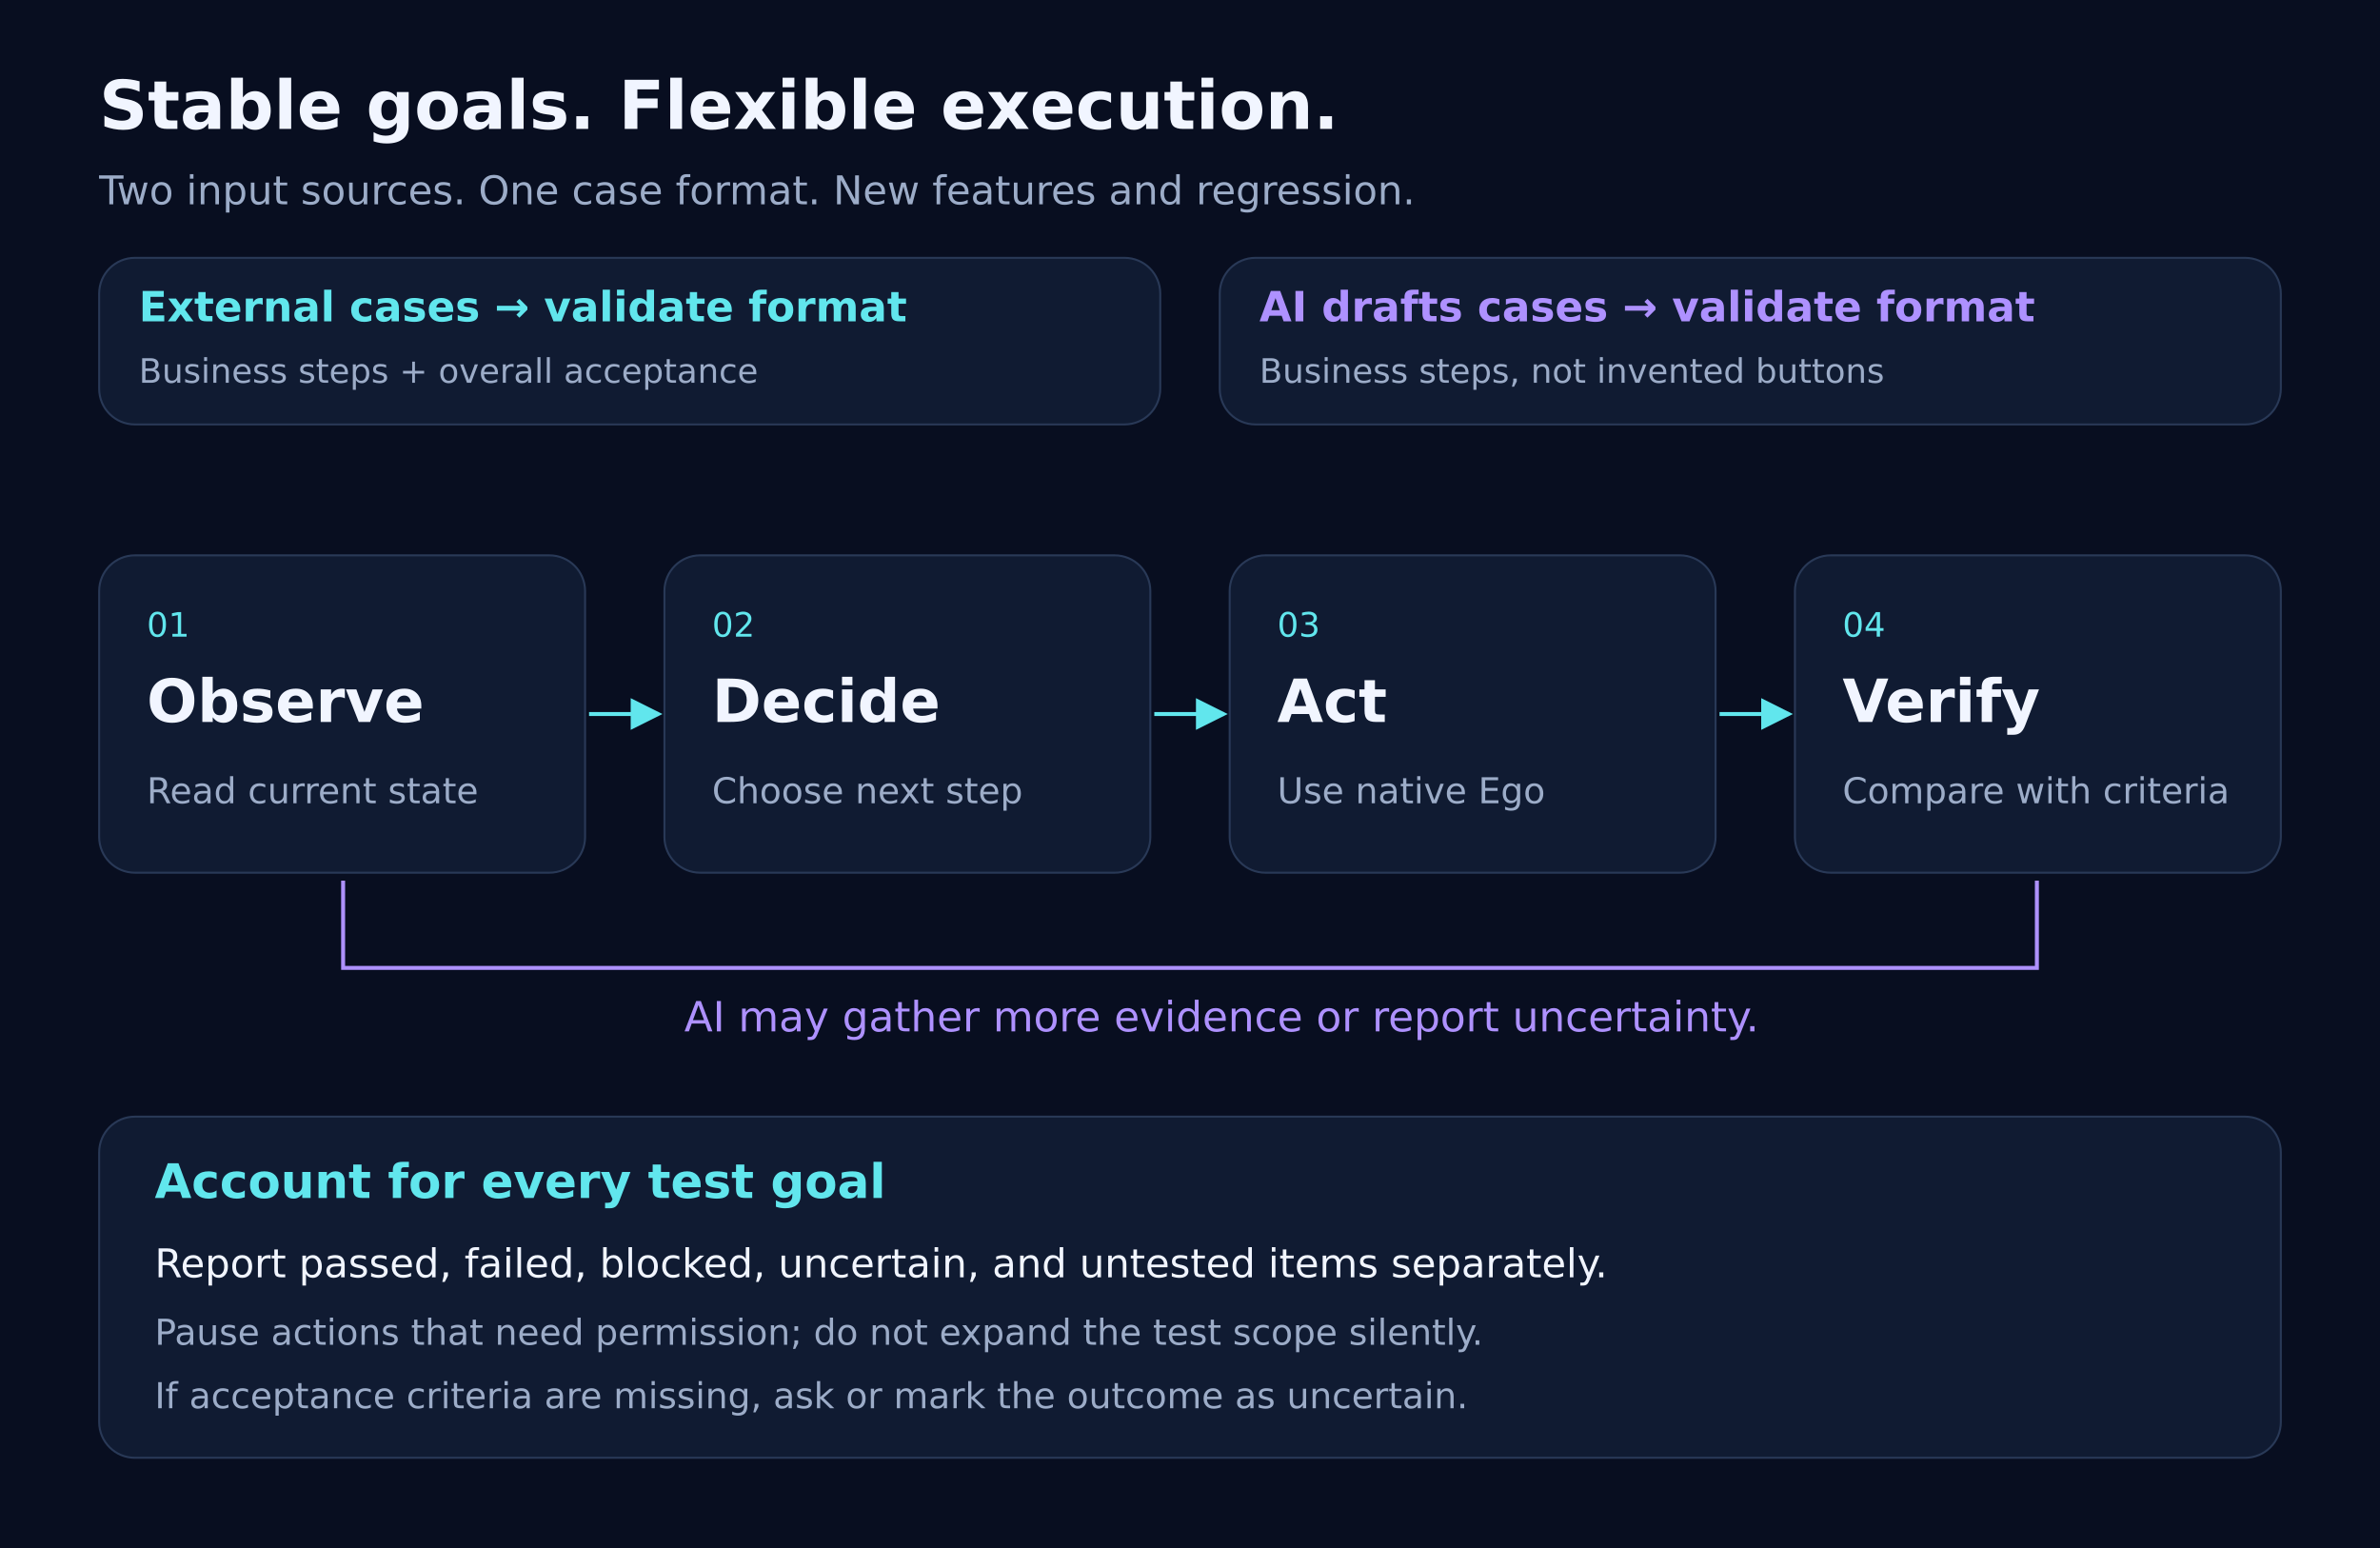
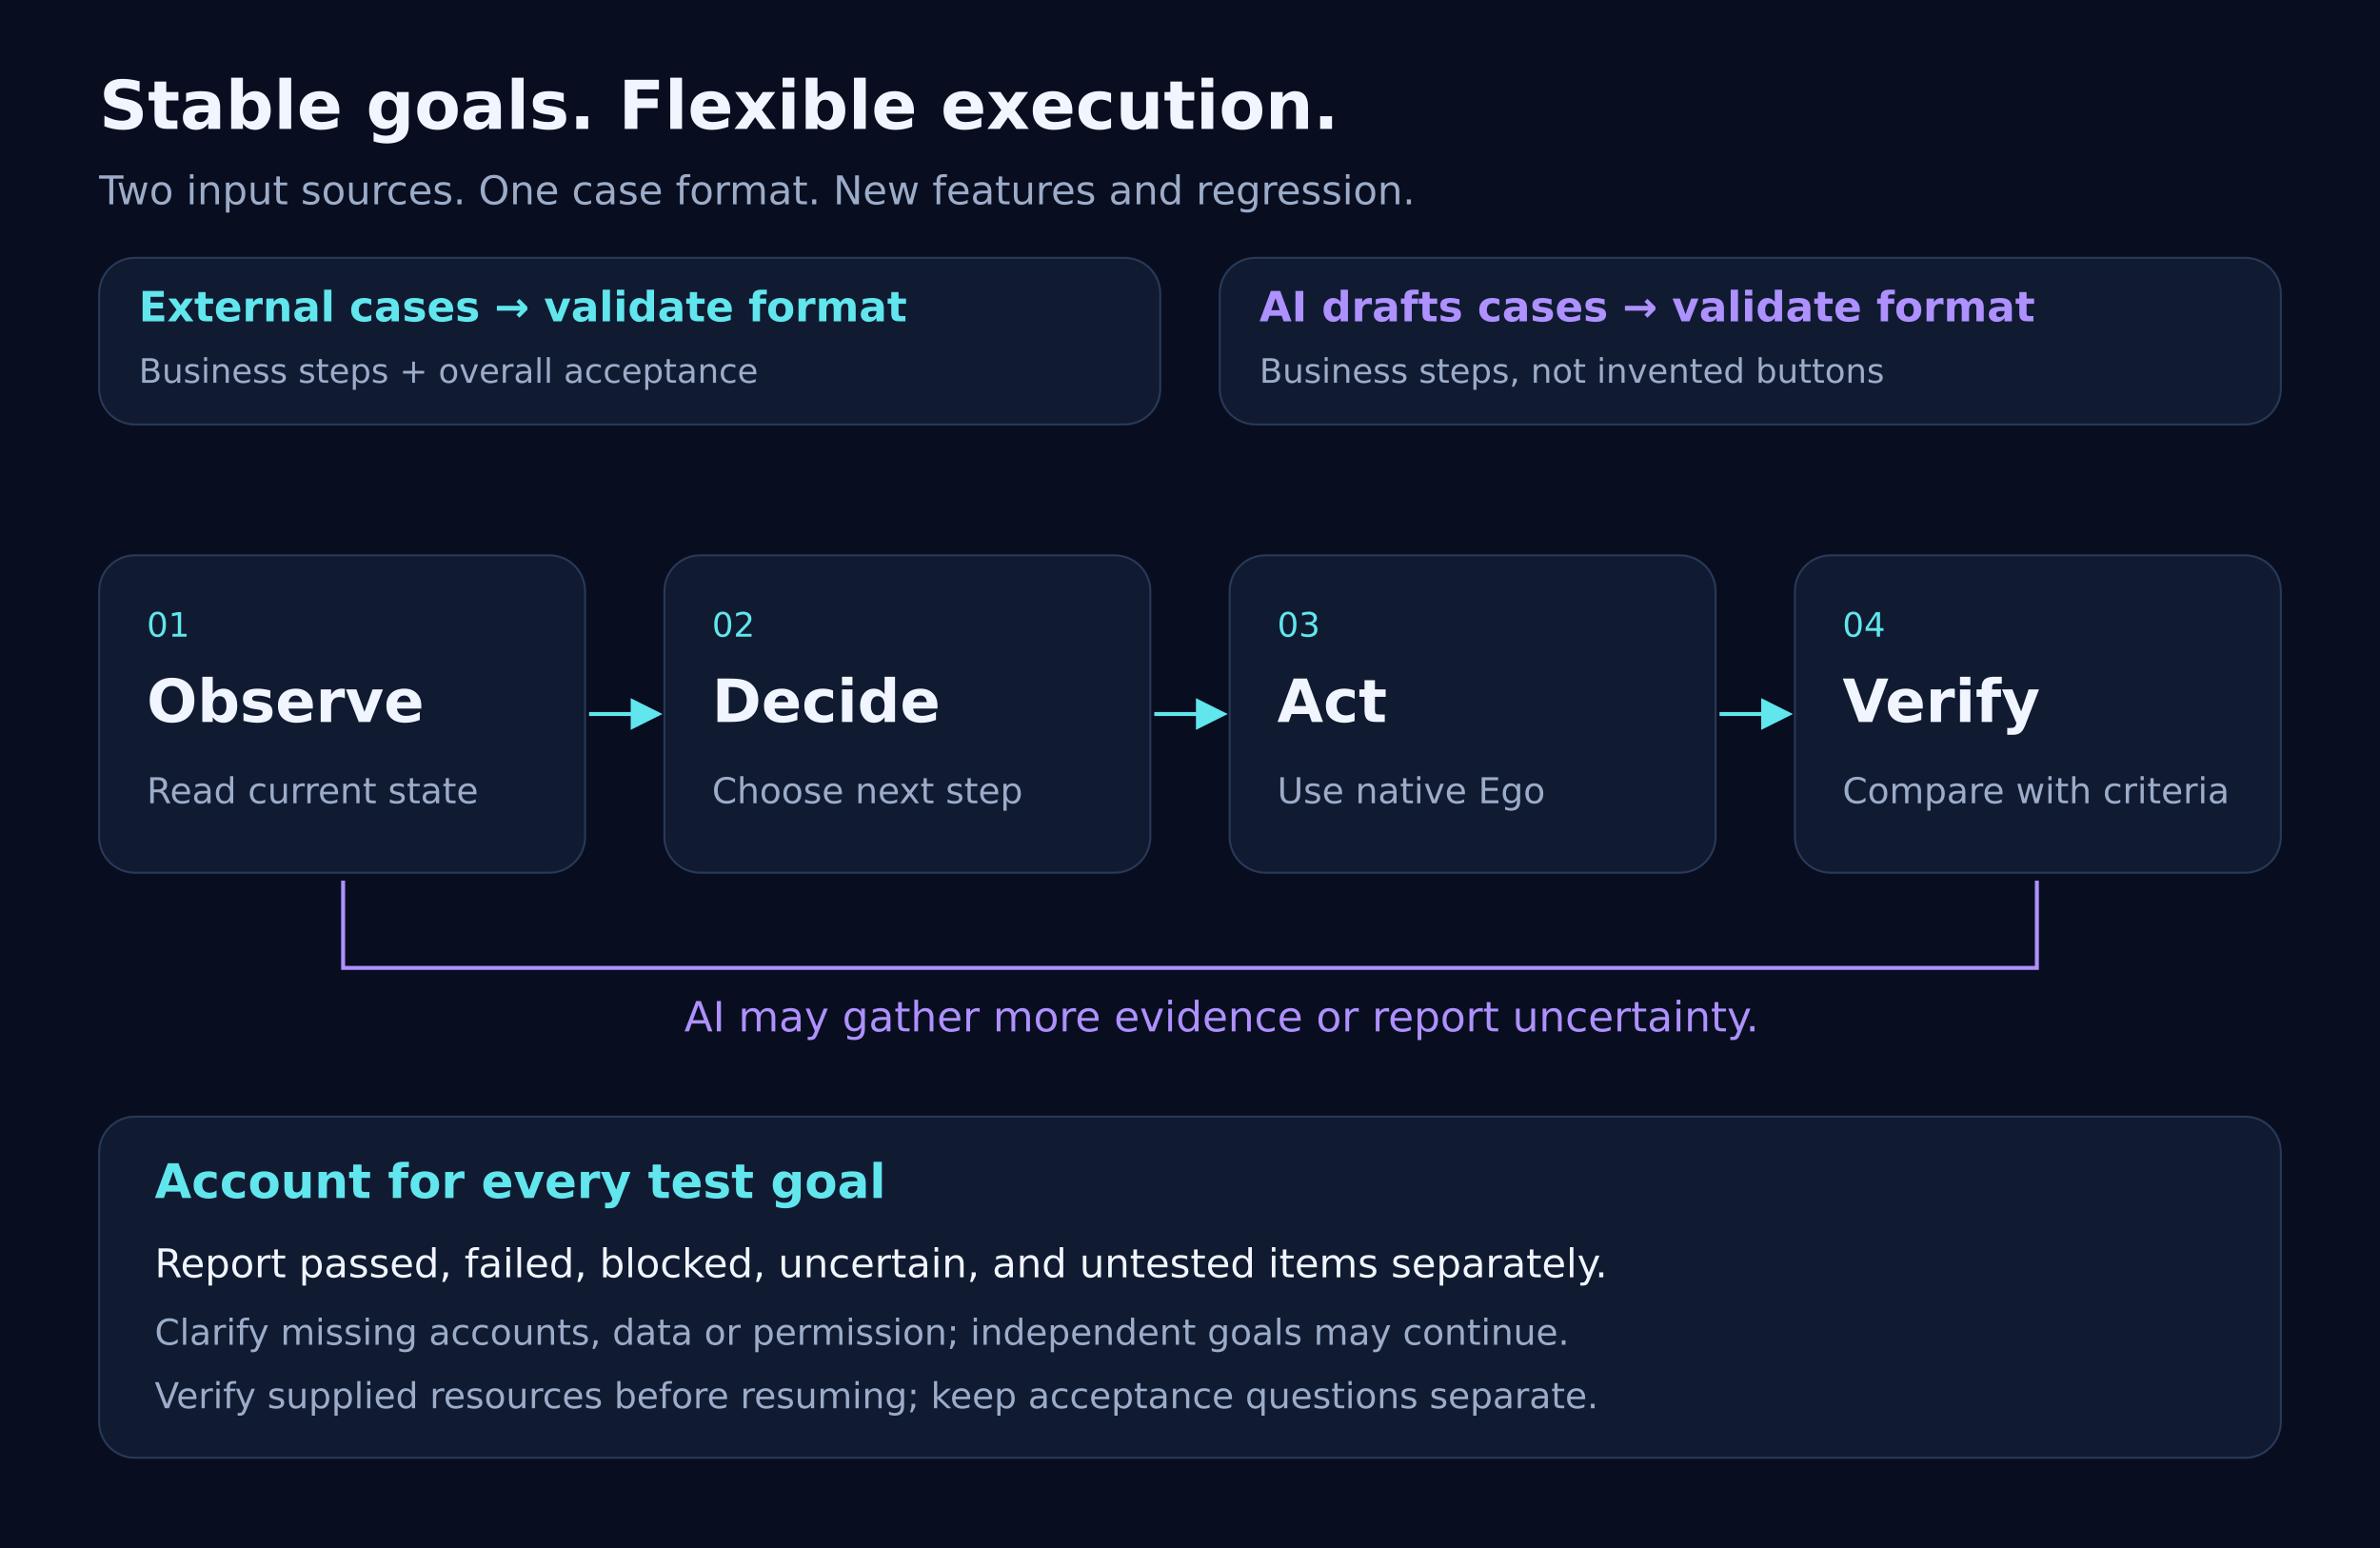
<svg xmlns="http://www.w3.org/2000/svg" width="1200" height="780" viewBox="0 0 1200 780" role="img" aria-label="Adaptive test workflow">
  <defs>
    <linearGradient id="g">
      <stop stop-color="#61e6ed" />
      <stop offset="1" stop-color="#ae91ff" />
    </linearGradient>
    <marker id="arrow" markerWidth="8" markerHeight="8" refX="7" refY="4" orient="auto">
      <path d="M0,0 L8,4 L0,8" fill="#61e6ed" />
    </marker>
  </defs>
  <g font-family="DejaVu Sans, Noto Sans CJK SC, sans-serif">
    <rect x="0" y="0" width="1200" height="780" rx="0" fill="#080e20" stroke="#080e20" />
    <path d="M0,2 H1200" stroke="url(#g)" stroke-width="4" />
    <text x="50" y="65" font-size="34" fill="#f1f5ff" font-weight="700">Stable goals. Flexible execution.</text>
    <text x="50" y="103" font-size="20" fill="#9cacc8" font-weight="400">Two input sources. One case format. New features and regression.</text>
    <rect x="50" y="130" width="535" height="84" rx="18" fill="#101b32" stroke="#293957" />
    <text x="70" y="162" font-size="21" fill="#61e6ed" font-weight="700">External cases → validate format</text>
    <text x="70" y="193" font-size="17" fill="#9cacc8" font-weight="400">Business steps + overall acceptance</text>
    <rect x="615" y="130" width="535" height="84" rx="18" fill="#101b32" stroke="#293957" />
    <text x="635" y="162" font-size="21" fill="#ae91ff" font-weight="700">AI drafts cases → validate format</text>
    <text x="635" y="193" font-size="17" fill="#9cacc8" font-weight="400">Business steps, not invented buttons</text>
    <g transform="translate(0 120)">
      <rect x="50" y="160" width="245" height="160" rx="18" fill="#101b32" stroke="#293957" />
      <text x="74" y="201" font-size="17" fill="#61e6ed" font-weight="400">01</text>
      <text x="74" y="244" font-size="30" fill="#f1f5ff" font-weight="700">Observe</text>
      <text x="74" y="285" font-size="18" fill="#9cacc8" font-weight="400">Read current state</text>
      <path d="M297,240 L332,240" stroke="#61e6ed" stroke-width="2" fill="none" marker-end="url(#arrow)" />
      <rect x="335" y="160" width="245" height="160" rx="18" fill="#101b32" stroke="#293957" />
      <text x="359" y="201" font-size="17" fill="#61e6ed" font-weight="400">02</text>
      <text x="359" y="244" font-size="30" fill="#f1f5ff" font-weight="700">Decide</text>
      <text x="359" y="285" font-size="18" fill="#9cacc8" font-weight="400">Choose next step</text>
      <path d="M582,240 L617,240" stroke="#61e6ed" stroke-width="2" fill="none" marker-end="url(#arrow)" />
      <rect x="620" y="160" width="245" height="160" rx="18" fill="#101b32" stroke="#293957" />
      <text x="644" y="201" font-size="17" fill="#61e6ed" font-weight="400">03</text>
      <text x="644" y="244" font-size="30" fill="#f1f5ff" font-weight="700">Act</text>
      <text x="644" y="285" font-size="18" fill="#9cacc8" font-weight="400">Use native Ego</text>
      <path d="M867,240 L902,240" stroke="#61e6ed" stroke-width="2" fill="none" marker-end="url(#arrow)" />
      <rect x="905" y="160" width="245" height="160" rx="18" fill="#101b32" stroke="#293957" />
      <text x="929" y="201" font-size="17" fill="#61e6ed" font-weight="400">04</text>
      <text x="929" y="244" font-size="30" fill="#f1f5ff" font-weight="700">Verify</text>
      <text x="929" y="285" font-size="18" fill="#9cacc8" font-weight="400">Compare with criteria</text>
      <path d="M1027,324 V368 H173 V324" fill="none" stroke="#ae91ff" stroke-width="2" />
      <text x="345" y="400" font-size="21" fill="#ae91ff" font-weight="400">AI may gather more evidence or report uncertainty.</text>
      <rect x="50" y="443" width="1100" height="172" rx="18" fill="#101b32" stroke="#293957" />
      <text x="78" y="484" font-size="24" fill="#61e6ed" font-weight="700">Account for every test goal</text>
      <text x="78" y="524" font-size="20" fill="#f1f5ff" font-weight="400">Report passed, failed, blocked, uncertain, and untested items separately.</text>
-       <text x="78" y="558" font-size="18" fill="#9cacc8" font-weight="400">Pause actions that need permission; do not expand the test scope silently.</text>
-       <text x="78" y="590" font-size="18" fill="#9cacc8" font-weight="400">If acceptance criteria are missing, ask or mark the outcome as uncertain.</text>
+       <text x="78" y="558" font-size="18" fill="#9cacc8" font-weight="400">Clarify missing accounts, data or permission; independent goals may continue.</text>
+       <text x="78" y="590" font-size="18" fill="#9cacc8" font-weight="400">Verify supplied resources before resuming; keep acceptance questions separate.</text>
    </g>
  </g>
</svg>
